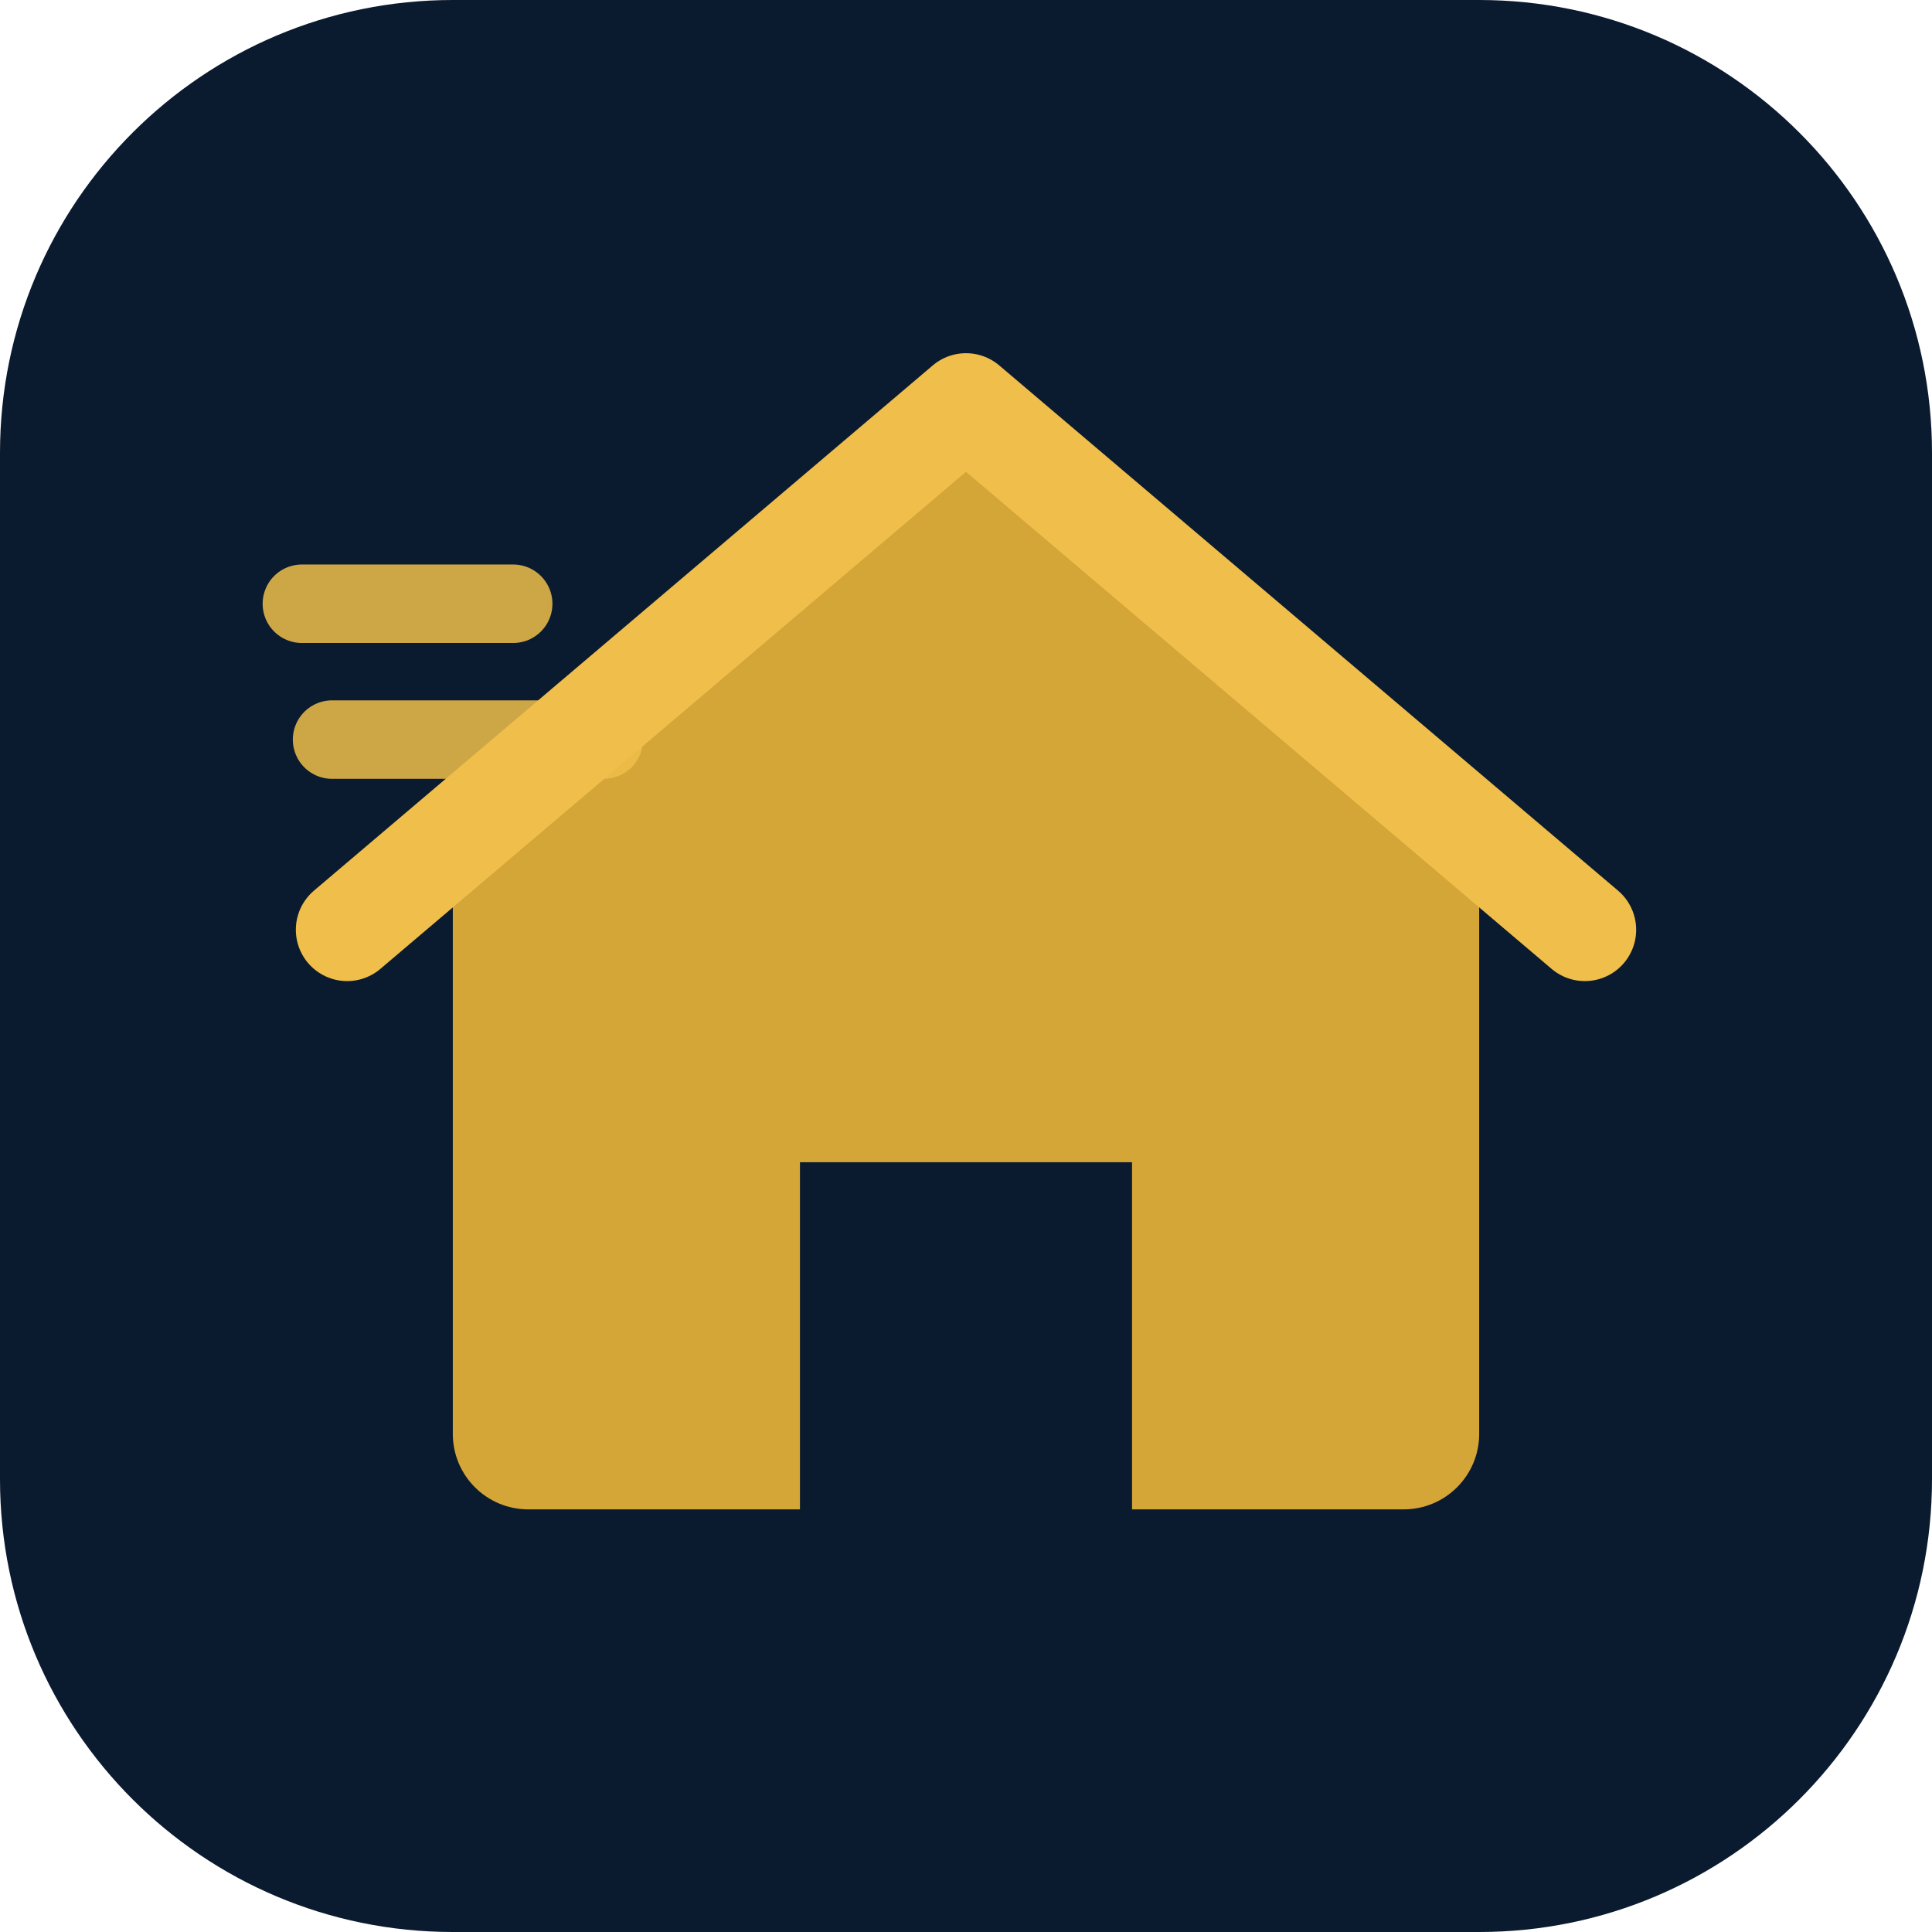
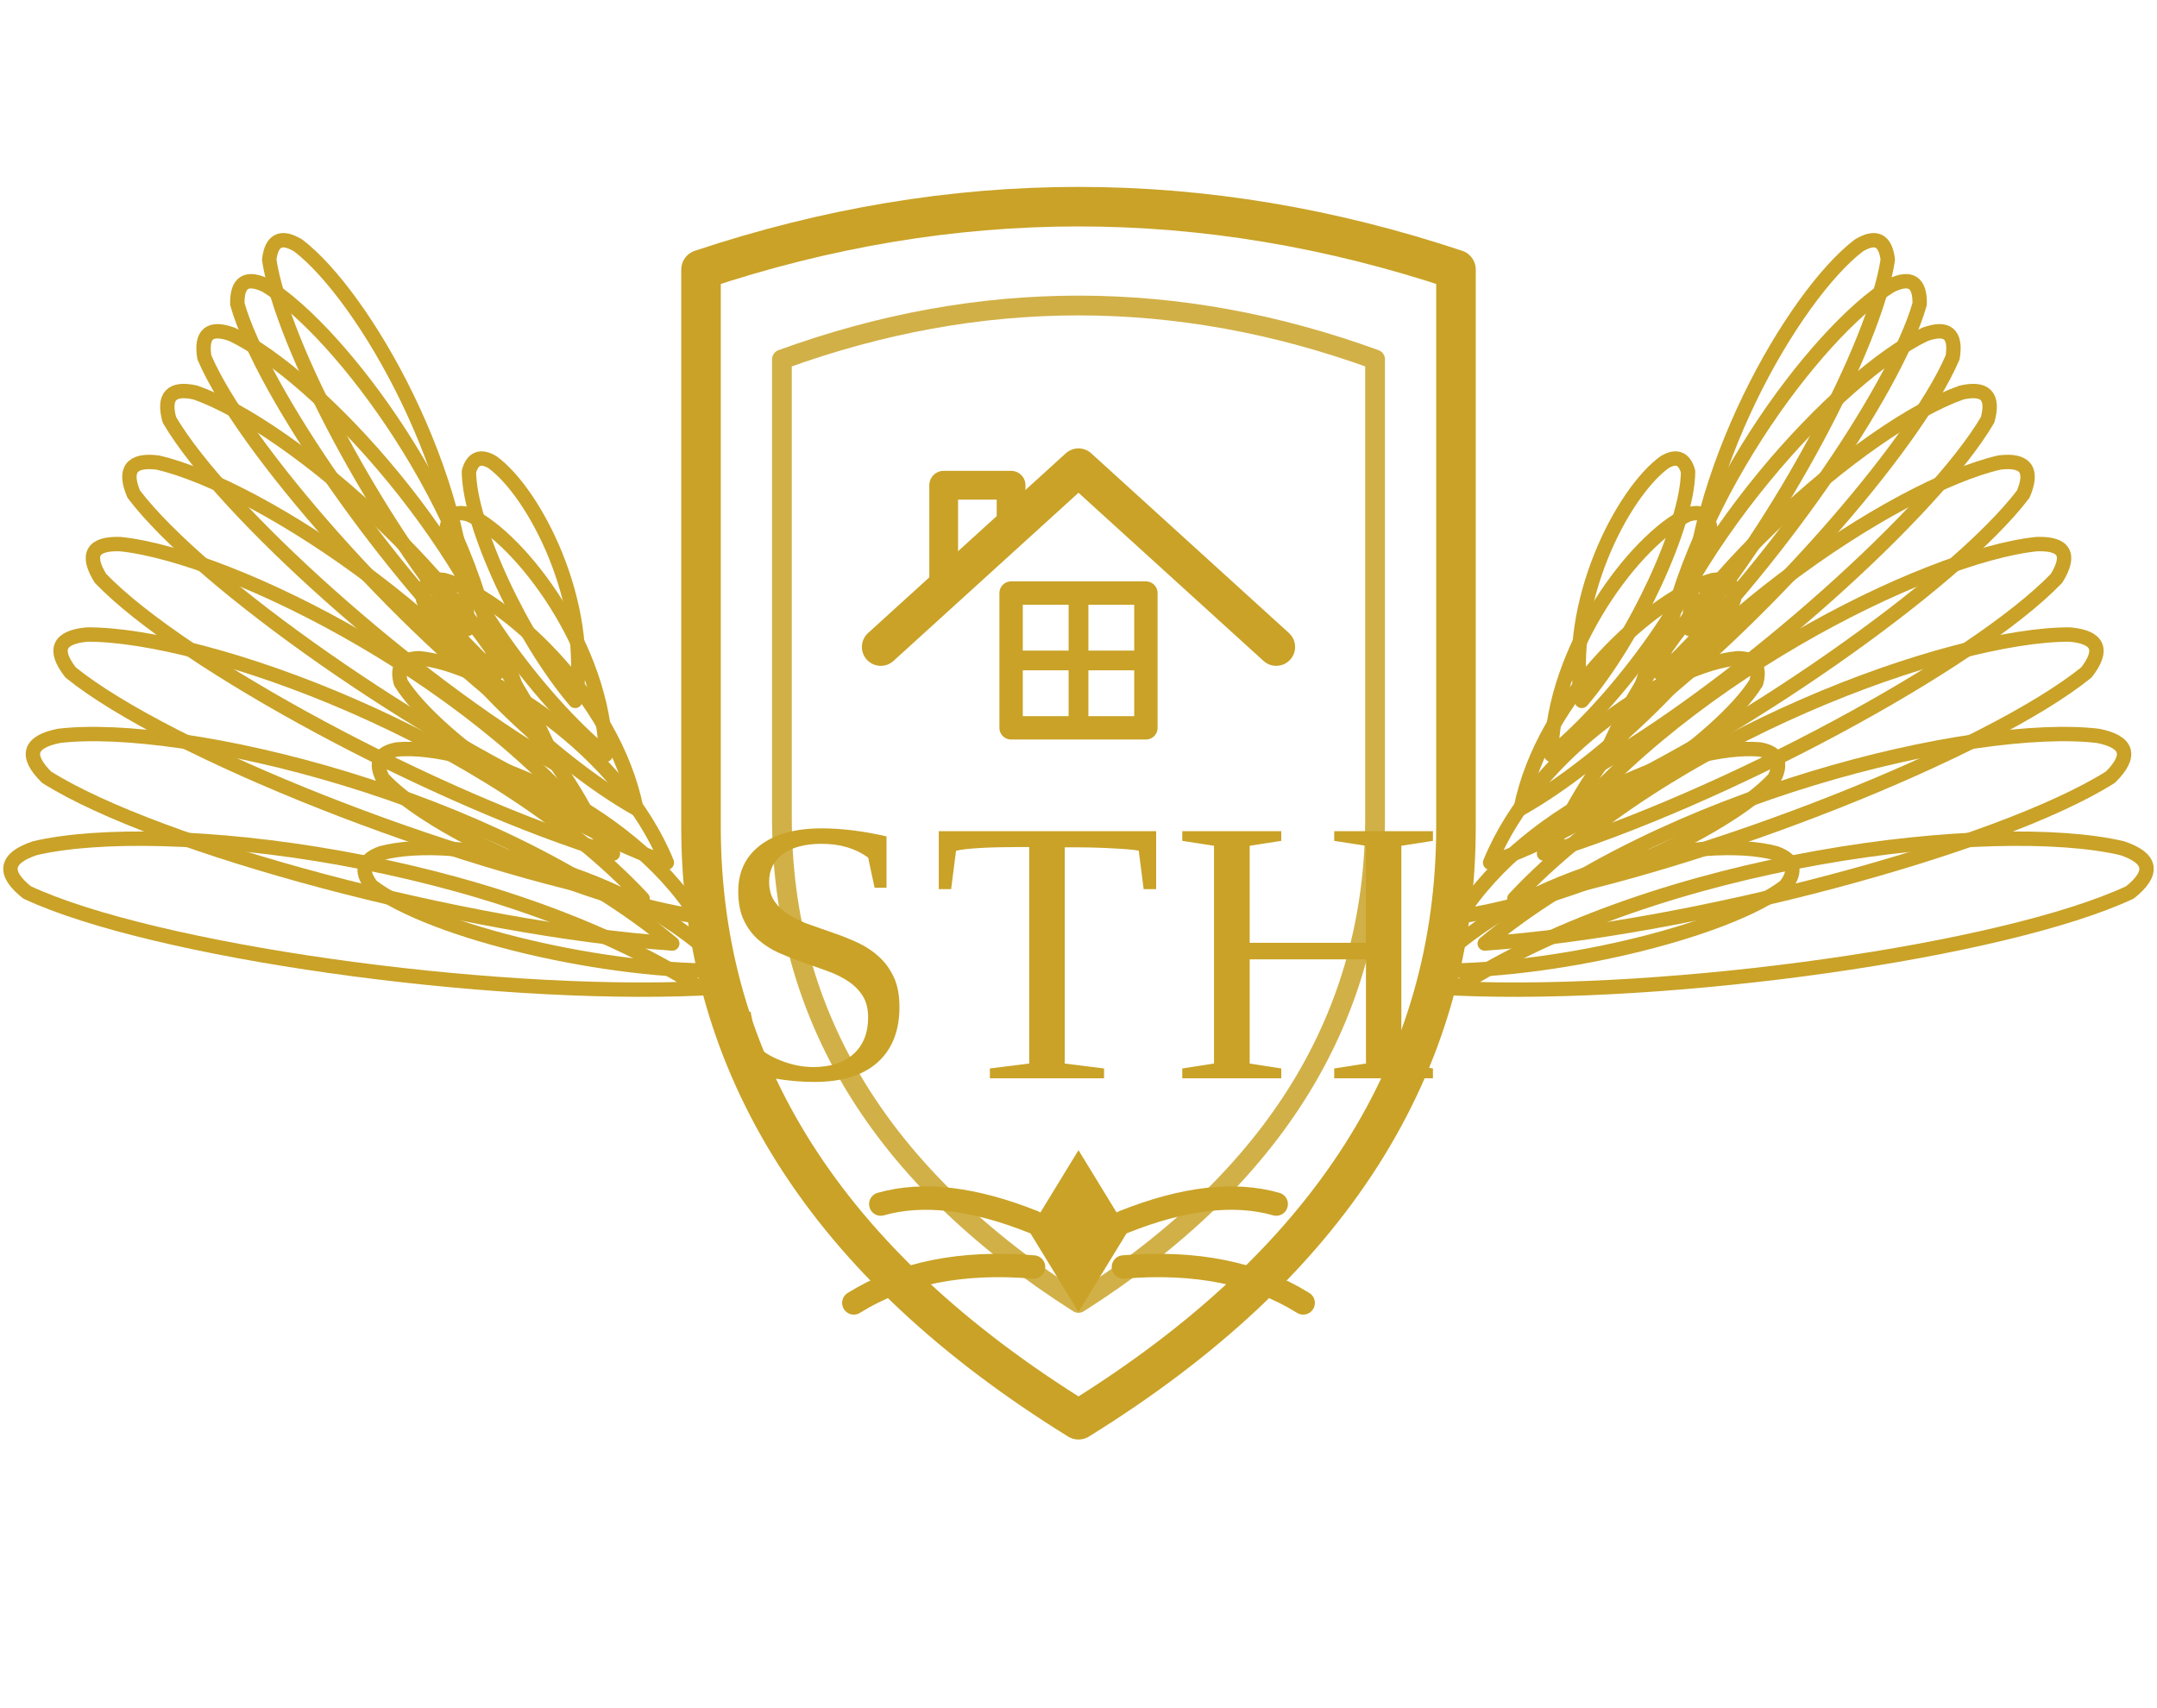
- <svg xmlns="http://www.w3.org/2000/svg" viewBox="0 0 64 64" fill="none" role="img" aria-label="Sell To Hermes">
-   <rect width="64" height="64" rx="15" fill="#0A1A2F" />
-   <path d="M32 15 L49 29.5 V47.5 a2.5 2.5 0 0 1-2.5 2.5 H37.5 V38.5 h-11 V50 H17.5 A2.5 2.5 0 0 1 15 47.5 V29.5 Z" fill="#D4A537" />
-   <path d="M11.5 30.8 32 13.4 52.5 30.8" stroke="#F0BE4A" stroke-width="3.4" stroke-linecap="round" stroke-linejoin="round" />
-   <path d="M20 24.5h-9M17 20h-7" stroke="#F0BE4A" stroke-width="2.6" stroke-linecap="round" opacity=".85" />
+ <svg xmlns="http://www.w3.org/2000/svg" viewBox="0 0 240 190" role="img" aria-label="STH Property Solutions">
+   <g fill="none" stroke="#C9A227" stroke-width="1.6" stroke-linejoin="round">
+     <g transform="translate(80,98)">
+       <g transform="scale(-1,1)">
+         <g transform="translate(2.0,12.0) rotate(-10.0)">
+           <path d="M0 0 C25.0 -10.5 62.4 -8.2 75.7 -2.5 Q80.3 0 75.7 2.5 C60.8 6.5 23.4 5.2 0 0 Z" />
+         </g>
+         <g transform="translate(5.2,7.0) rotate(-16.8)">
+           <path d="M0 0 C23.8 -10.1 59.4 -7.9 72.0 -2.4 Q76.5 0 72.0 2.4 C57.9 6.3 22.3 5.1 0 0 Z" />
+         </g>
+         <g transform="translate(8.5,2.0) rotate(-23.5)">
+           <path d="M0 0 C22.6 -9.8 56.4 -7.6 68.4 -2.3 Q72.6 0 68.4 2.3 C55.0 6.0 21.1 4.9 0 0 Z" />
+         </g>
+         <g transform="translate(11.8,-3.0) rotate(-30.2)">
+           <path d="M0 0 C21.4 -9.4 53.4 -7.3 64.7 -2.2 Q68.8 0 64.7 2.2 C52.1 5.8 20.0 4.7 0 0 Z" />
+         </g>
+         <g transform="translate(15.0,-8.0) rotate(-37.0)">
+           <path d="M0 0 C20.2 -9.0 50.4 -7.0 61.1 -2.2 Q64.9 0 61.1 2.2 C49.1 5.6 18.9 4.5 0 0 Z" />
+         </g>
+         <g transform="translate(18.2,-13.0) rotate(-43.8)">
+           <path d="M0 0 C19.0 -8.6 47.4 -6.7 57.5 -2.1 Q61.0 0 57.5 2.1 C46.2 5.3 17.8 4.3 0 0 Z" />
+         </g>
+         <g transform="translate(21.5,-18.0) rotate(-50.5)">
+           <path d="M0 0 C17.8 -8.2 44.4 -6.4 53.8 -2.0 Q57.2 0 53.8 2.0 C43.3 5.1 16.6 4.1 0 0 Z" />
+         </g>
+         <g transform="translate(24.8,-23.0) rotate(-57.2)">
+           <path d="M0 0 C16.6 -7.9 41.4 -6.1 50.2 -1.9 Q53.3 0 50.2 1.9 C40.4 4.9 15.5 3.9 0 0 Z" />
+         </g>
+         <g transform="translate(28.0,-28.0) rotate(-64.0)">
+           <path d="M0 0 C15.4 -7.5 38.4 -5.9 46.6 -1.8 Q49.4 0 46.6 1.8 C37.4 4.7 14.4 3.8 0 0 Z" />
+         </g>
+         <g transform="translate(-1.0,10.0) rotate(-16.0)">
+           <path d="M0 0 C13.4 -8.0 33.6 -6.2 40.7 -1.9 Q43.3 0 40.7 1.9 C32.8 5.0 12.6 4.0 0 0 Z" />
+         </g>
+         <g transform="translate(2.4,4.0) rotate(-26.4)">
+           <path d="M0 0 C12.6 -7.6 31.5 -5.9 38.2 -1.8 Q40.6 0 38.2 1.8 C30.7 4.7 11.8 3.8 0 0 Z" />
+         </g>
+         <g transform="translate(5.8,-2.0) rotate(-36.8)">
+           <path d="M0 0 C11.8 -7.1 29.4 -5.6 35.7 -1.7 Q37.9 0 35.7 1.7 C28.7 4.4 11.0 3.6 0 0 Z" />
+         </g>
+         <g transform="translate(9.2,-8.0) rotate(-47.2)">
+           <path d="M0 0 C10.9 -6.7 27.4 -5.2 33.2 -1.6 Q35.2 0 33.2 1.6 C26.7 4.1 10.3 3.3 0 0 Z" />
+         </g>
+         <g transform="translate(12.6,-14.0) rotate(-57.6)">
+           <path d="M0 0 C10.1 -6.2 25.3 -4.9 30.7 -1.5 Q32.5 0 30.7 1.5 C24.6 3.9 9.5 3.1 0 0 Z" />
+         </g>
+         <g transform="translate(16.0,-20.0) rotate(-68.0)">
+           <path d="M0 0 C9.3 -5.8 23.2 -4.5 28.1 -1.4 Q29.9 0 28.1 1.4 C22.6 3.6 8.7 2.9 0 0 Z" />
+         </g>
+       </g>
+     </g>
+     <g transform="translate(160,98)">
+       <g transform="translate(2.0,12.0) rotate(-10.0)">
+         <path d="M0 0 C25.0 -10.5 62.4 -8.2 75.7 -2.5 Q80.3 0 75.7 2.5 C60.8 6.5 23.4 5.2 0 0 Z" />
+       </g>
+       <g transform="translate(5.2,7.0) rotate(-16.8)">
+         <path d="M0 0 C23.8 -10.1 59.4 -7.9 72.0 -2.4 Q76.5 0 72.0 2.4 C57.9 6.3 22.3 5.1 0 0 Z" />
+       </g>
+       <g transform="translate(8.5,2.0) rotate(-23.5)">
+         <path d="M0 0 C22.6 -9.8 56.4 -7.6 68.4 -2.3 Q72.6 0 68.4 2.3 C55.0 6.0 21.1 4.9 0 0 Z" />
+       </g>
+       <g transform="translate(11.8,-3.0) rotate(-30.2)">
+         <path d="M0 0 C21.4 -9.4 53.4 -7.3 64.7 -2.2 Q68.8 0 64.7 2.2 C52.1 5.8 20.0 4.7 0 0 Z" />
+       </g>
+       <g transform="translate(15.0,-8.0) rotate(-37.0)">
+         <path d="M0 0 C20.2 -9.0 50.4 -7.0 61.1 -2.2 Q64.9 0 61.1 2.2 C49.1 5.6 18.9 4.5 0 0 Z" />
+       </g>
+       <g transform="translate(18.2,-13.0) rotate(-43.8)">
+         <path d="M0 0 C19.0 -8.6 47.4 -6.7 57.5 -2.1 Q61.0 0 57.5 2.1 C46.2 5.3 17.8 4.3 0 0 Z" />
+       </g>
+       <g transform="translate(21.5,-18.0) rotate(-50.5)">
+         <path d="M0 0 C17.8 -8.2 44.4 -6.4 53.8 -2.0 Q57.2 0 53.8 2.0 C43.3 5.1 16.6 4.1 0 0 Z" />
+       </g>
+       <g transform="translate(24.8,-23.0) rotate(-57.2)">
+         <path d="M0 0 C16.6 -7.9 41.4 -6.1 50.2 -1.9 Q53.3 0 50.2 1.9 C40.4 4.9 15.5 3.9 0 0 Z" />
+       </g>
+       <g transform="translate(28.0,-28.0) rotate(-64.0)">
+         <path d="M0 0 C15.4 -7.5 38.4 -5.9 46.6 -1.8 Q49.4 0 46.6 1.8 C37.4 4.7 14.4 3.8 0 0 Z" />
+       </g>
+       <g transform="translate(-1.0,10.0) rotate(-16.0)">
+         <path d="M0 0 C13.4 -8.0 33.6 -6.2 40.7 -1.9 Q43.3 0 40.7 1.9 C32.8 5.0 12.6 4.0 0 0 Z" />
+       </g>
+       <g transform="translate(2.4,4.0) rotate(-26.4)">
+         <path d="M0 0 C12.6 -7.6 31.5 -5.9 38.2 -1.8 Q40.6 0 38.2 1.8 C30.7 4.7 11.8 3.8 0 0 Z" />
+       </g>
+       <g transform="translate(5.8,-2.0) rotate(-36.8)">
+         <path d="M0 0 C11.8 -7.1 29.4 -5.6 35.7 -1.7 Q37.9 0 35.7 1.7 C28.7 4.4 11.0 3.6 0 0 Z" />
+       </g>
+       <g transform="translate(9.2,-8.0) rotate(-47.2)">
+         <path d="M0 0 C10.9 -6.7 27.4 -5.2 33.2 -1.6 Q35.2 0 33.2 1.6 C26.7 4.1 10.3 3.3 0 0 Z" />
+       </g>
+       <g transform="translate(12.6,-14.0) rotate(-57.6)">
+         <path d="M0 0 C10.1 -6.2 25.3 -4.9 30.7 -1.5 Q32.5 0 30.7 1.5 C24.6 3.9 9.5 3.1 0 0 Z" />
+       </g>
+       <g transform="translate(16.0,-20.0) rotate(-68.0)">
+         <path d="M0 0 C9.3 -5.8 23.2 -4.5 28.1 -1.4 Q29.9 0 28.1 1.4 C22.6 3.6 8.7 2.9 0 0 Z" />
+       </g>
+     </g>
+   </g>
+   <g fill="none" stroke="#C9A227" stroke-linecap="round" stroke-linejoin="round">
+     <path d="M78 30 Q120 16 162 30 V92 Q162 132 120 158 Q78 132 78 92 Z" stroke-width="4.4" />
+     <path d="M87 40 Q120 28 153 40 V91 Q153 124 120 145 Q87 124 87 91 Z" stroke-width="2.2" opacity=".85" />
+     <path d="M98 72 L120 52 L142 72" stroke-width="4.2" />
+     <path d="M105 65.5 V54 h7.5 v4.5" stroke-width="3.2" />
+     <rect x="112.5" y="66" width="15" height="15" stroke-width="2.6" />
+     <path d="M120 66 v15 M112.5 73.5 h15" stroke-width="2.2" />
+   </g>
+   <text x="120" y="120" text-anchor="middle" fill="#C9A227" font-family="Georgia, 'Times New Roman', serif" font-size="42" letter-spacing="1">STH</text>
+   <g fill="#C9A227">
+     <path d="M120 128 l5.5 9 -5.5 9 -5.5 -9 Z" />
+     <g stroke="#C9A227" stroke-width="2.6" stroke-linecap="round" fill="none">
+       <path d="M115 136 q-10 -4 -17 -2 M115 141 q-12 -1 -20 4 M125 136 q10 -4 17 -2 M125 141 q12 -1 20 4" />
+     </g>
+   </g>
</svg>
